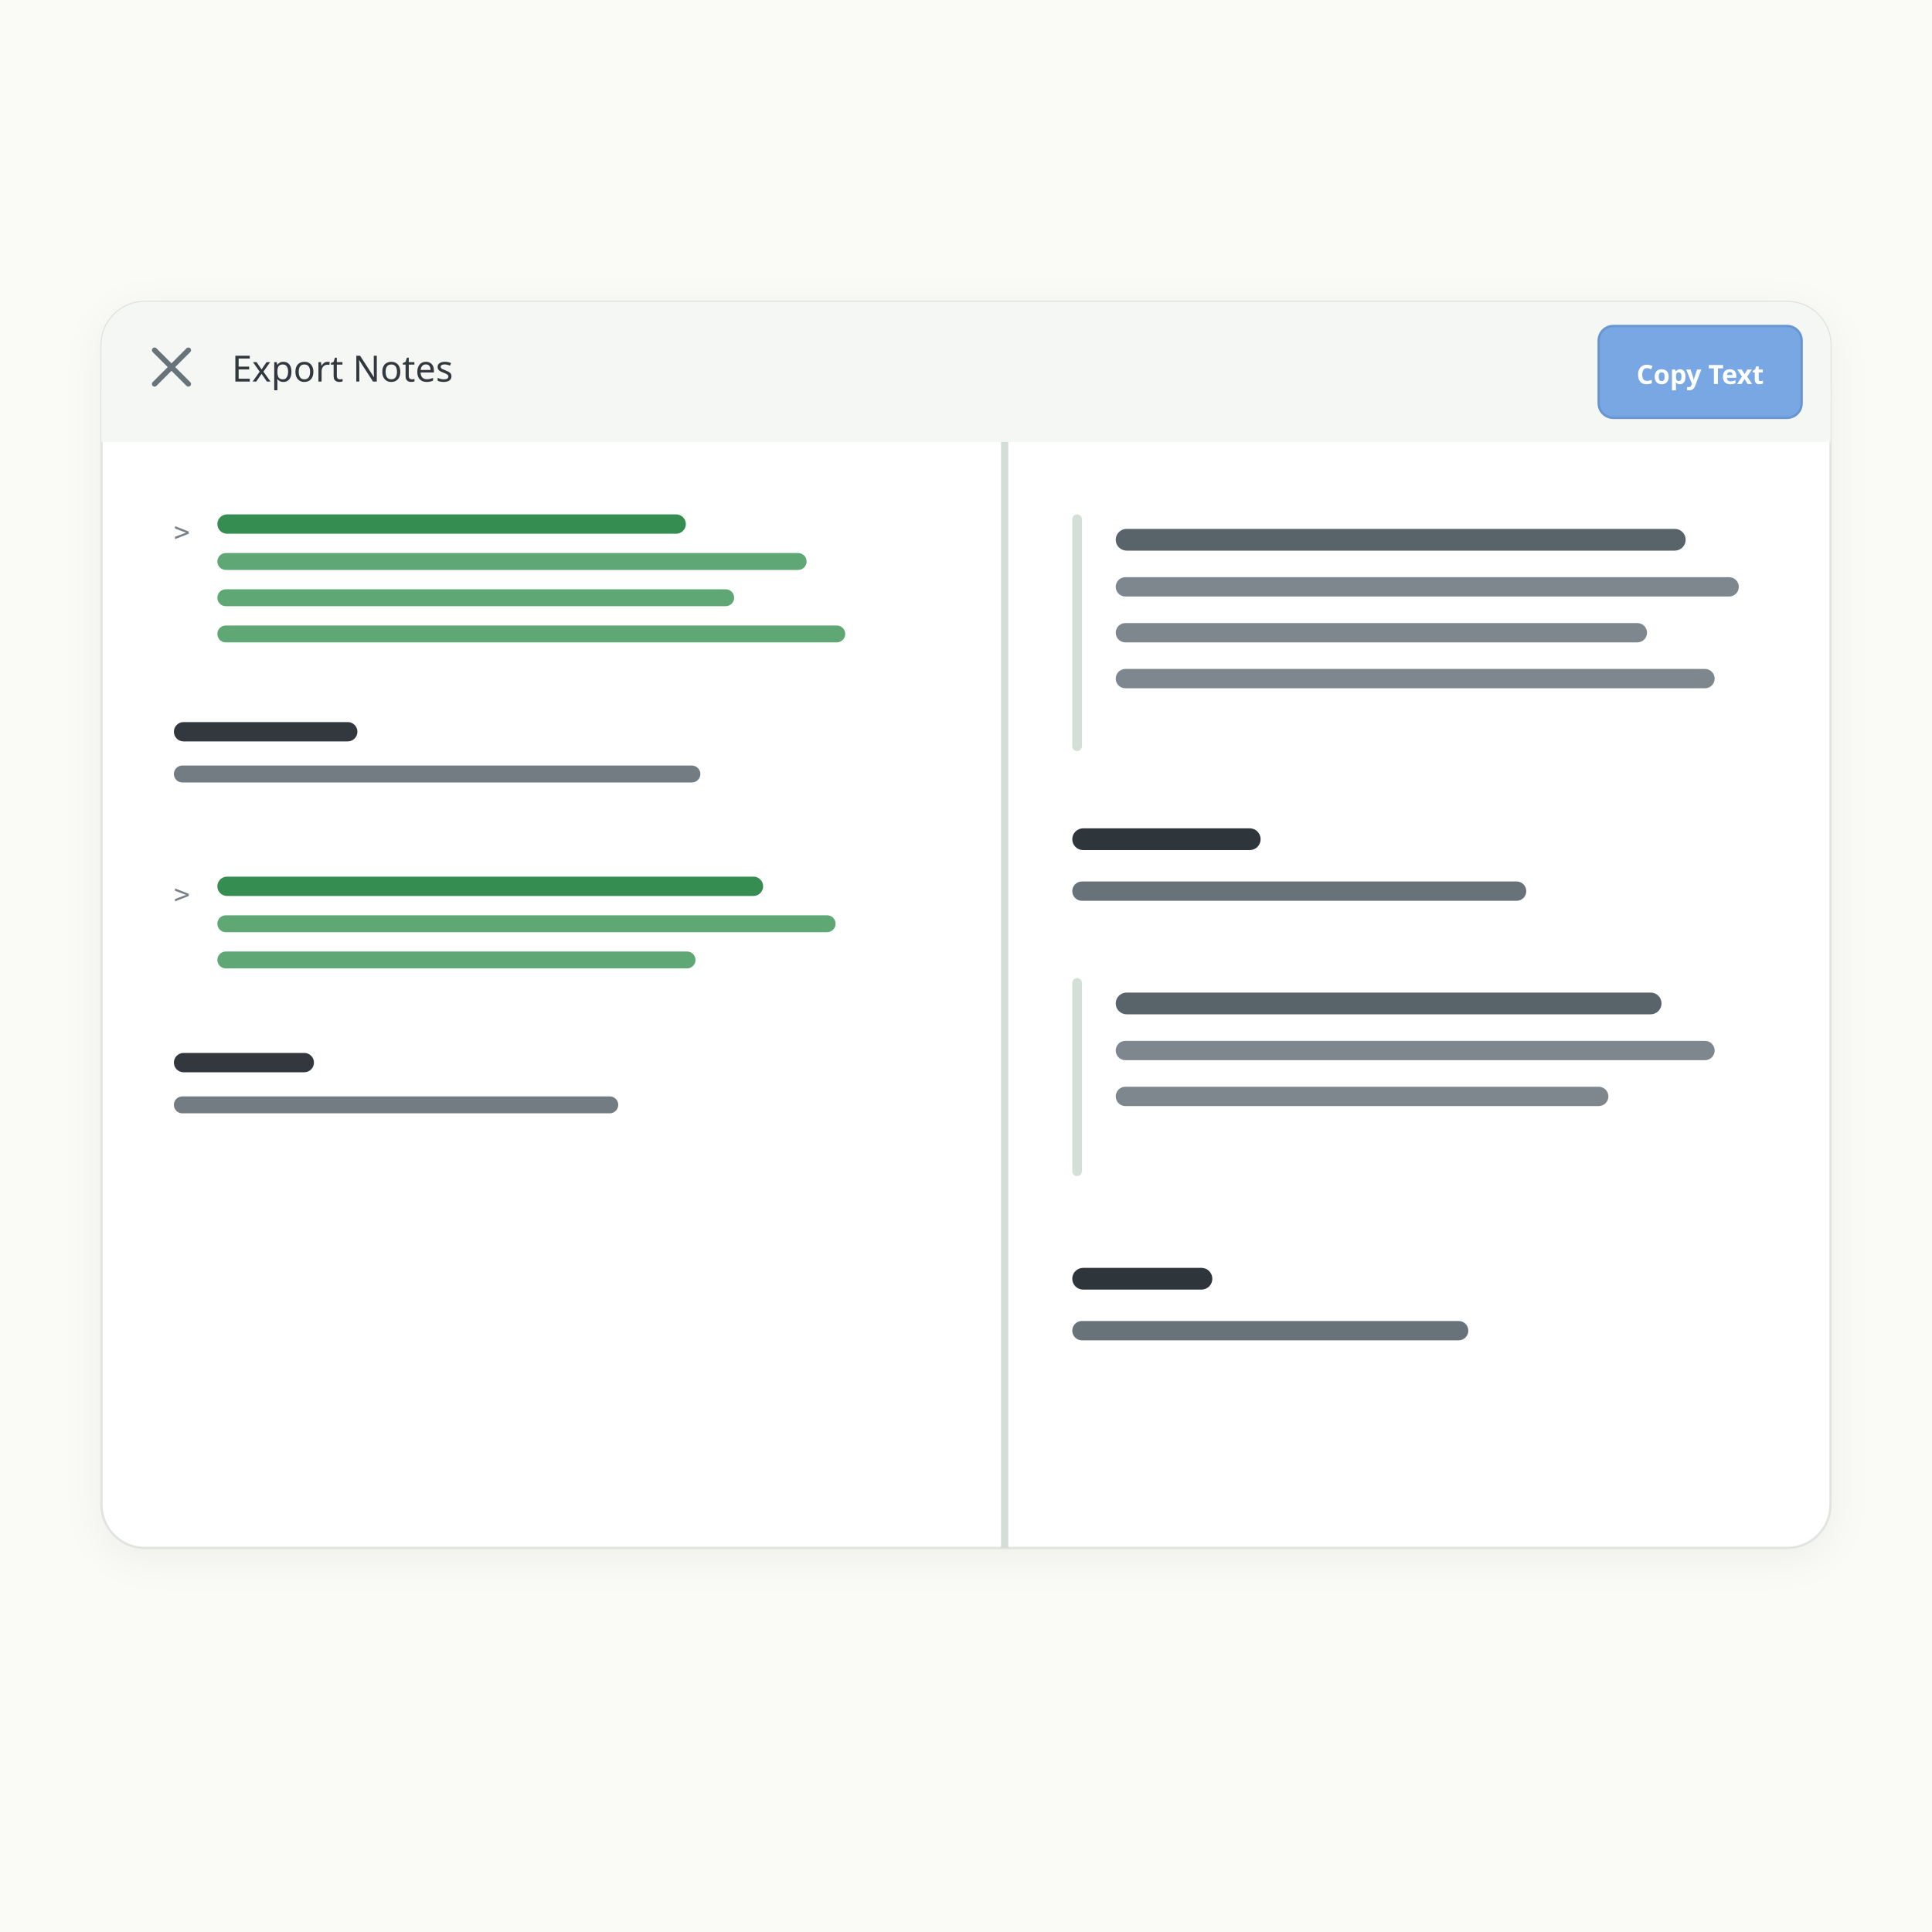
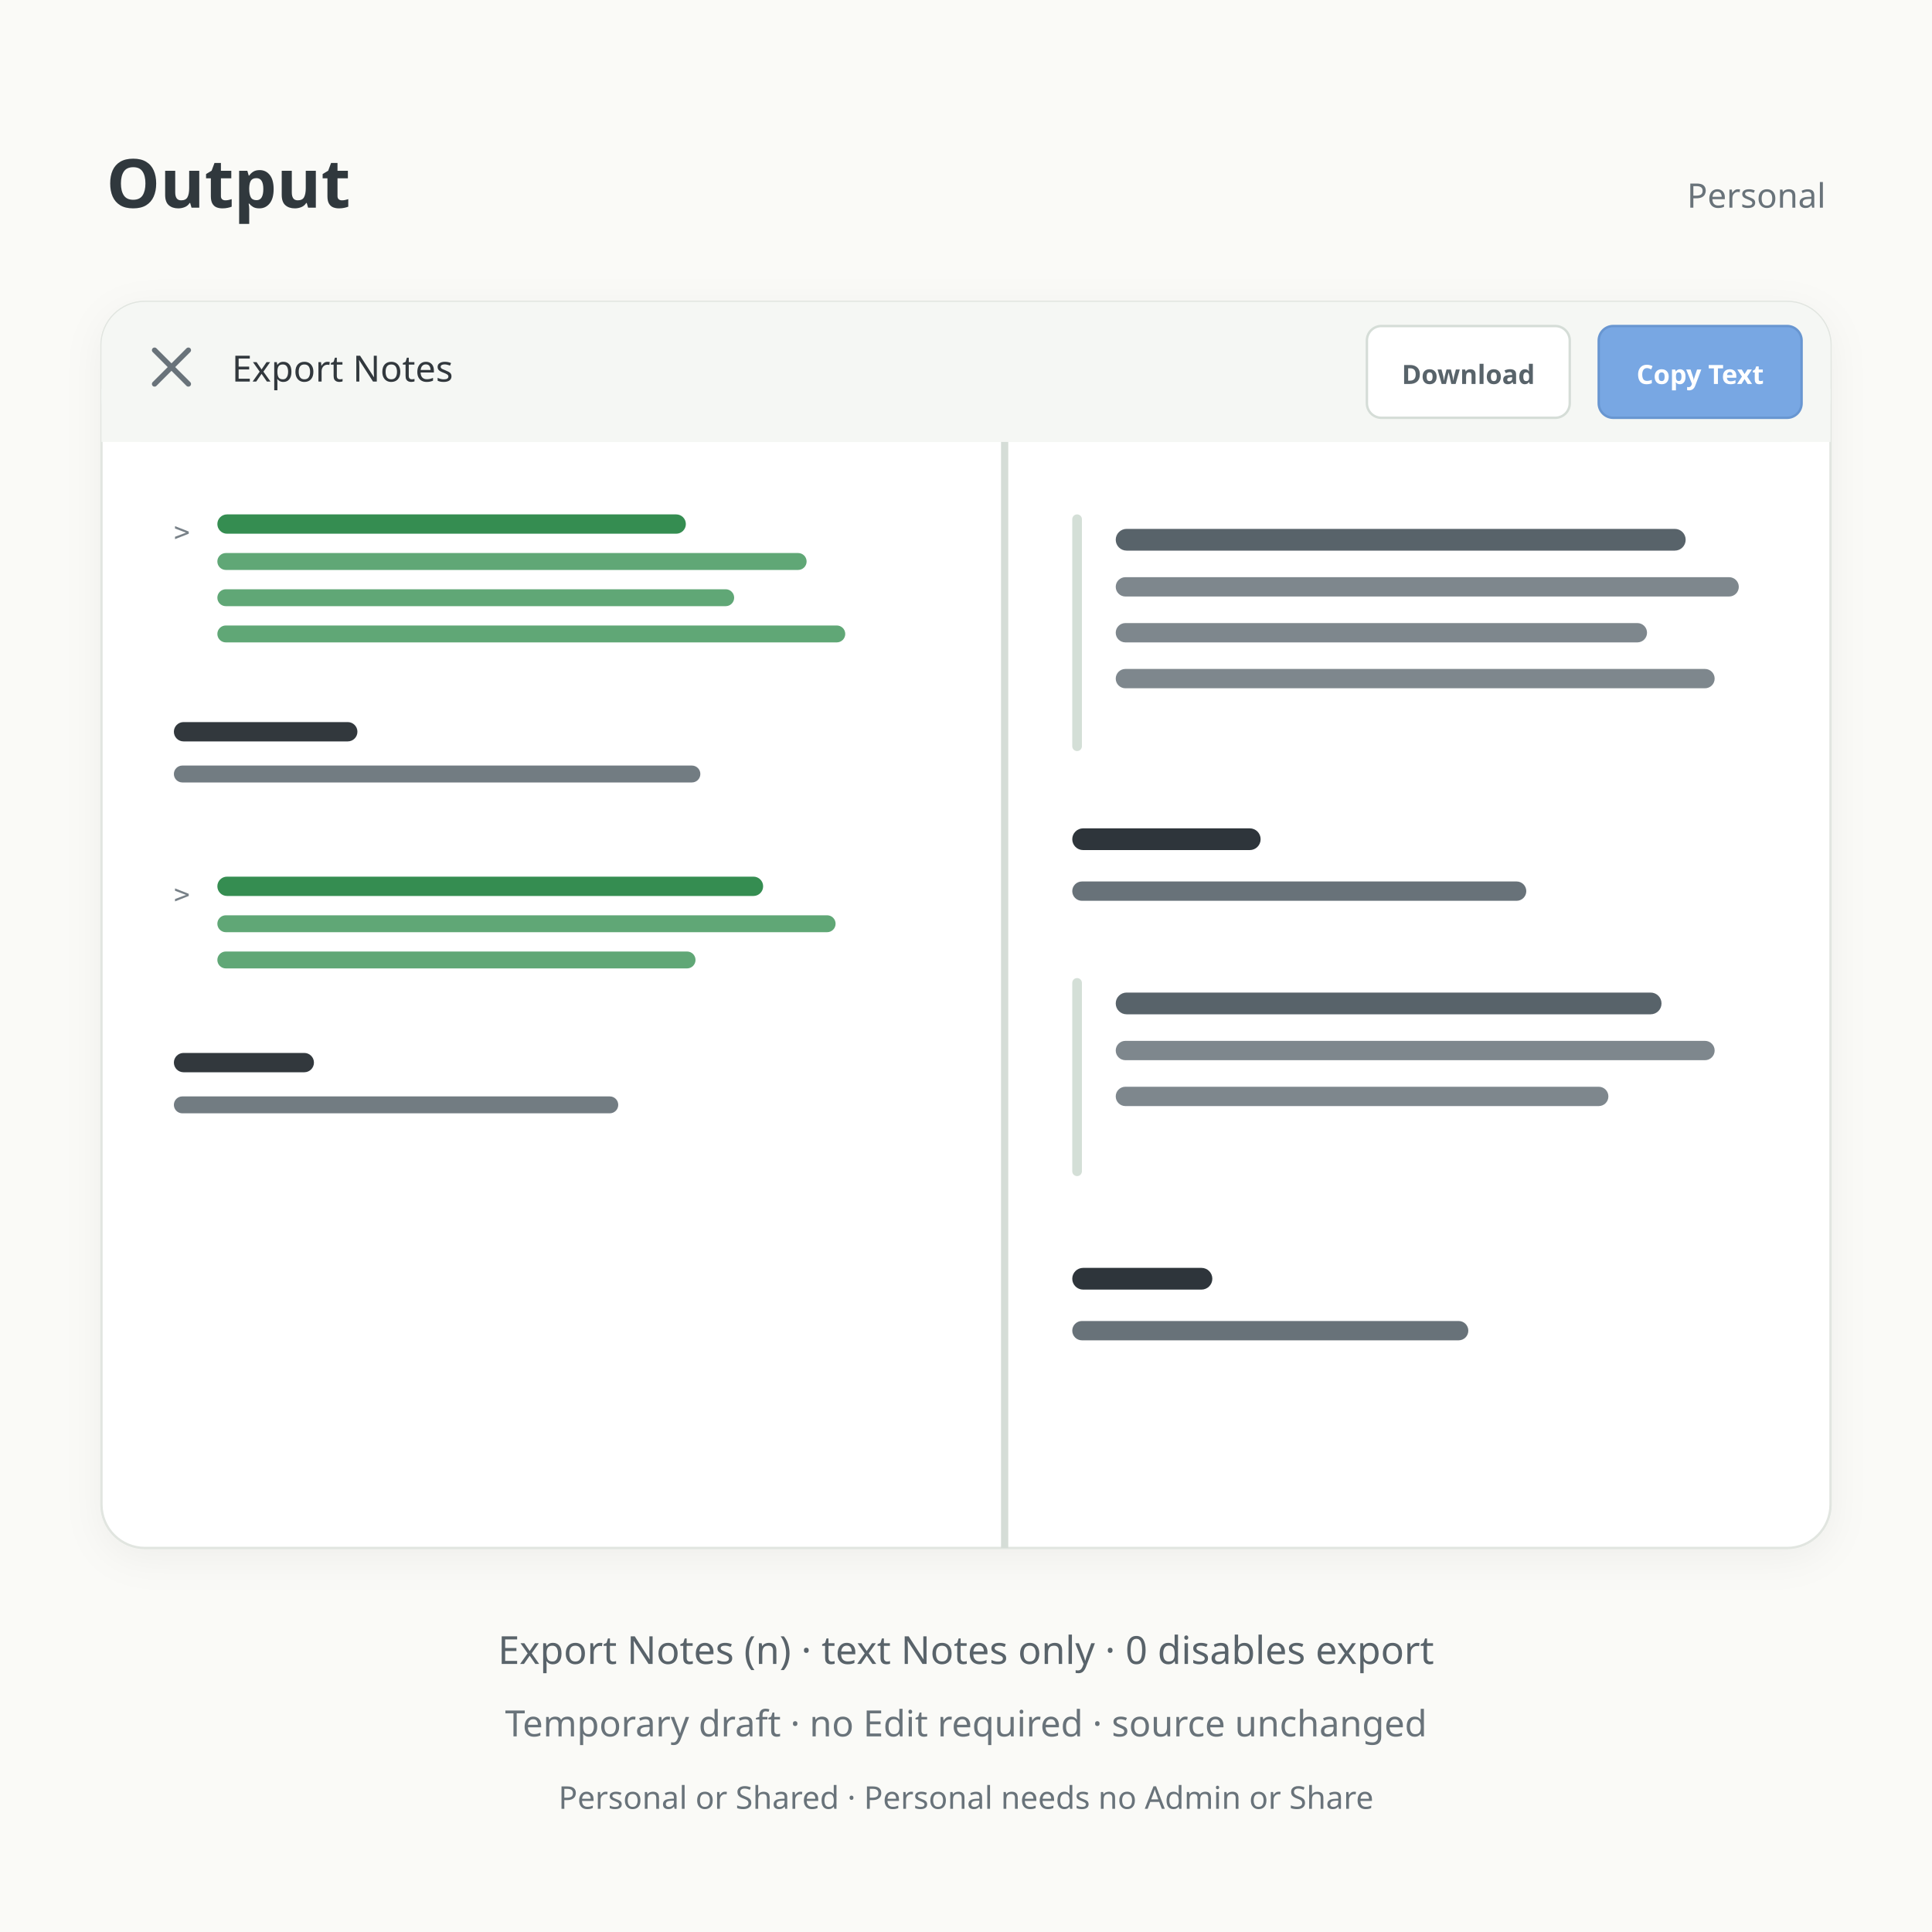
<svg xmlns="http://www.w3.org/2000/svg" viewBox="0 0 800 800" width="800" height="800">
  <defs>
    <filter id="window-shadow" x="-12%" y="-12%" width="124%" height="130%">
      <feDropShadow dx="0" dy="4" stdDeviation="8" flood-color="#1F2937" flood-opacity=".05" />
    </filter>
  </defs>
  <rect width="800" height="800" fill="#FAFAF7" />
+   <text x="44" y="86" fill="#30383D" font-family="system-ui, sans-serif" font-size="28" font-weight="650">Output</text>
+   <text x="756" y="86" fill="#69737A" font-family="system-ui, sans-serif" font-size="14" text-anchor="end">Personal</text>
  <g transform="translate(0 49)" filter="url(#window-shadow)">
    <rect x="42" y="76" width="716" height="516" rx="18" fill="#FFFFFF" stroke="#E1E5E0" />
    <rect x="42" y="76" width="716" height="58" rx="18" fill="#F5F7F4" />
    <path d="M42 112h716v22H42z" fill="#F5F7F4" />
    <path d="m64 96 14 14m0-14-14 14" stroke="#69737A" stroke-width="2.2" stroke-linecap="round" />
    <text x="96" y="109" fill="#30383D" font-family="system-ui, sans-serif" font-size="15" font-weight="400">Export Notes</text>
+     <rect x="566" y="86" width="84" height="38" rx="6" fill="#FFFFFF" stroke="#D5DDD7" />
+     <text x="608" y="110" fill="#59636A" font-family="system-ui, sans-serif" font-size="11" font-weight="650" text-anchor="middle">Download</text>
    <rect x="662" y="86" width="84" height="38" rx="6" fill="#78A7E3" stroke="#6896D1" />
    <text x="704" y="110" fill="#FFFFFF" font-family="system-ui, sans-serif" font-size="11" font-weight="650" text-anchor="middle">Copy Text</text>
    <line x1="416" y1="134" x2="416" y2="592" stroke="#D5DDD7" stroke-width="3" />
    <g transform="translate(-30 -34)" font-family="ui-monospace, SFMono-Regular, Menlo, monospace" font-size="11">
      <text x="102" y="209" fill="#788188">&gt;</text>
      <rect x="120" y="198" width="194" height="8" rx="4" fill="#348D51" />
      <rect x="120" y="214" width="244" height="7" rx="3.5" fill="#60A776" />
      <rect x="120" y="229" width="214" height="7" rx="3.5" fill="#60A776" />
      <rect x="120" y="244" width="260" height="7" rx="3.5" fill="#60A776" />
      <rect x="102" y="284" width="76" height="8" rx="4" fill="#30383D" />
      <rect x="102" y="302" width="218" height="7" rx="3.5" fill="#727B82" />
      <text x="102" y="359" fill="#788188">&gt;</text>
      <rect x="120" y="348" width="226" height="8" rx="4" fill="#348D51" />
      <rect x="120" y="364" width="256" height="7" rx="3.5" fill="#60A776" />
      <rect x="120" y="379" width="198" height="7" rx="3.5" fill="#60A776" />
      <rect x="102" y="421" width="58" height="8" rx="4" fill="#30383D" />
      <rect x="102" y="439" width="184" height="7" rx="3.5" fill="#727B82" />
    </g>
    <g transform="translate(0 -34)">
      <rect x="444" y="198" width="4" height="98" rx="2" fill="#D4DFD7" />
      <rect x="462" y="204" width="236" height="9" rx="4.5" fill="#59636A" />
      <rect x="462" y="224" width="258" height="8" rx="4" fill="#7E878D" />
      <rect x="462" y="243" width="220" height="8" rx="4" fill="#7E878D" />
      <rect x="462" y="262" width="248" height="8" rx="4" fill="#7E878D" />
      <rect x="444" y="328" width="78" height="9" rx="4.5" fill="#2E363B" />
      <rect x="444" y="350" width="188" height="8" rx="4" fill="#687279" />
      <rect x="444" y="390" width="4" height="82" rx="2" fill="#D4DFD7" />
      <rect x="462" y="396" width="226" height="9" rx="4.5" fill="#59636A" />
      <rect x="462" y="416" width="248" height="8" rx="4" fill="#7E878D" />
      <rect x="462" y="435" width="204" height="8" rx="4" fill="#7E878D" />
      <rect x="444" y="510" width="58" height="9" rx="4.5" fill="#2E363B" />
      <rect x="444" y="532" width="164" height="8" rx="4" fill="#687279" />
    </g>
  </g>
+   <g font-family="system-ui, sans-serif" text-anchor="middle">
+     <text x="400" y="689" fill="#59636A" font-size="16">Export Notes (n) · text Notes only · 0 disables export</text>
+     <text x="400" y="719" fill="#69737A" font-size="15">Temporary draft · no Edit required · source unchanged</text>
+     <text x="400" y="749" fill="#69737A" font-size="13">Personal or Shared · Personal needs no Admin or Share</text>
+   </g>
</svg>
